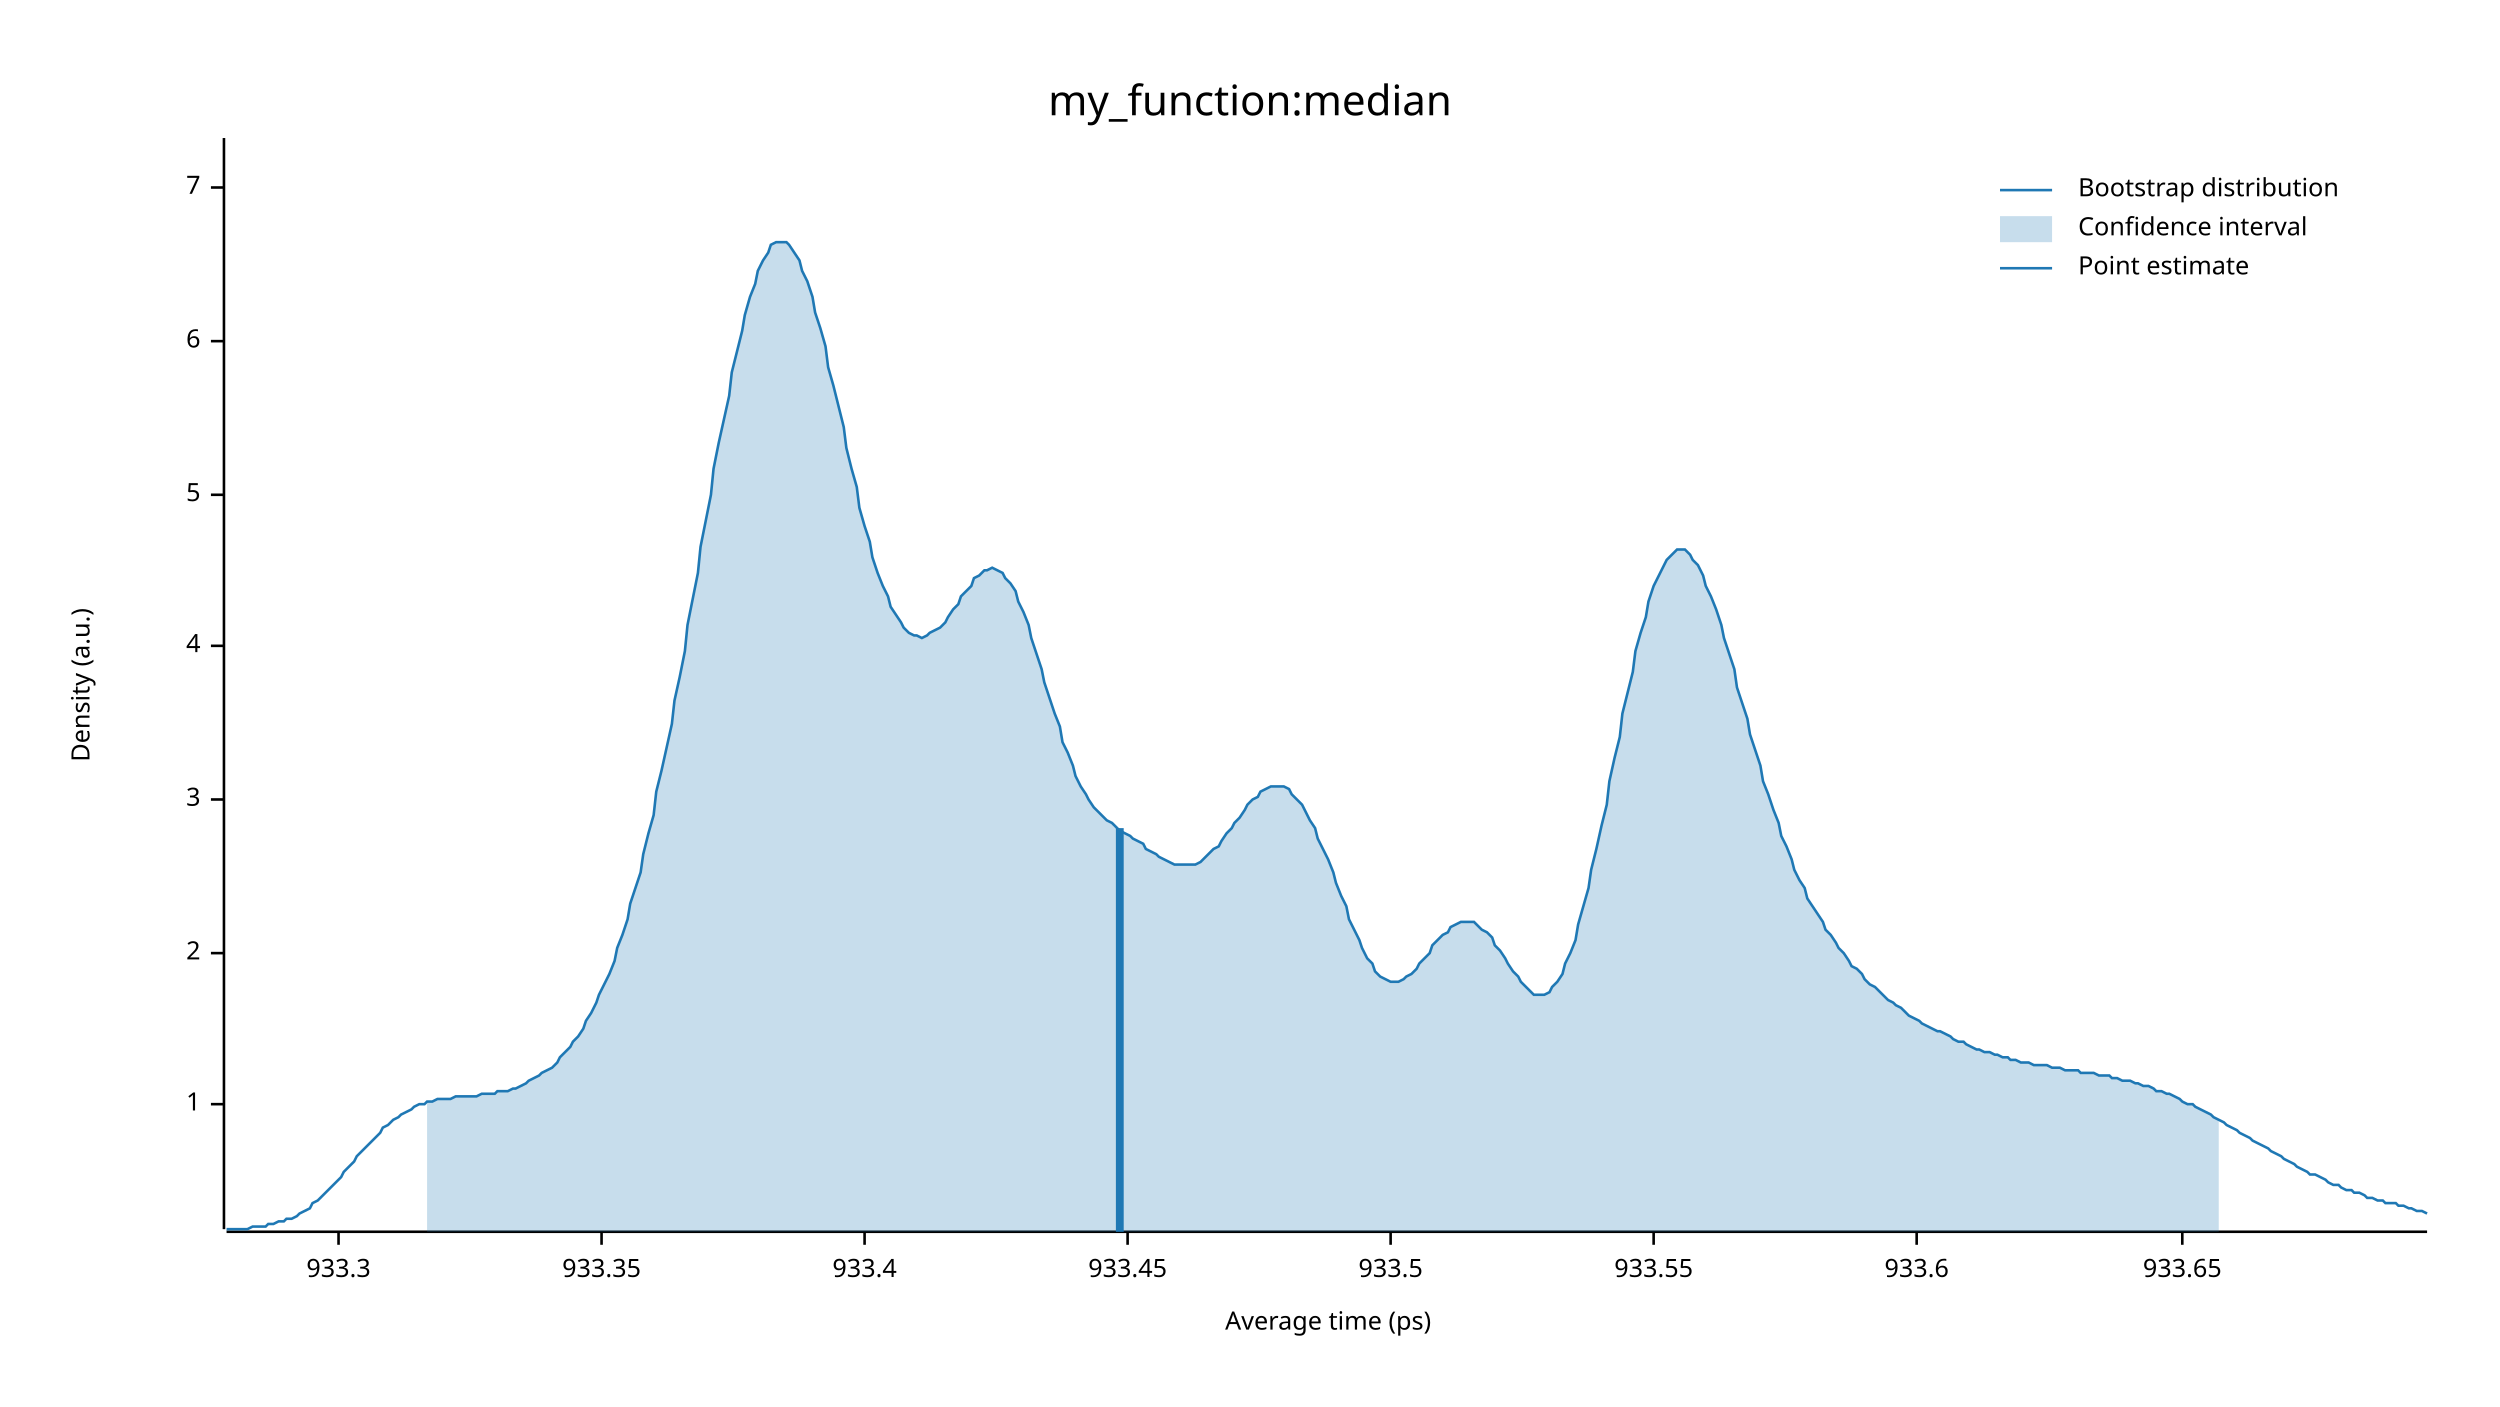
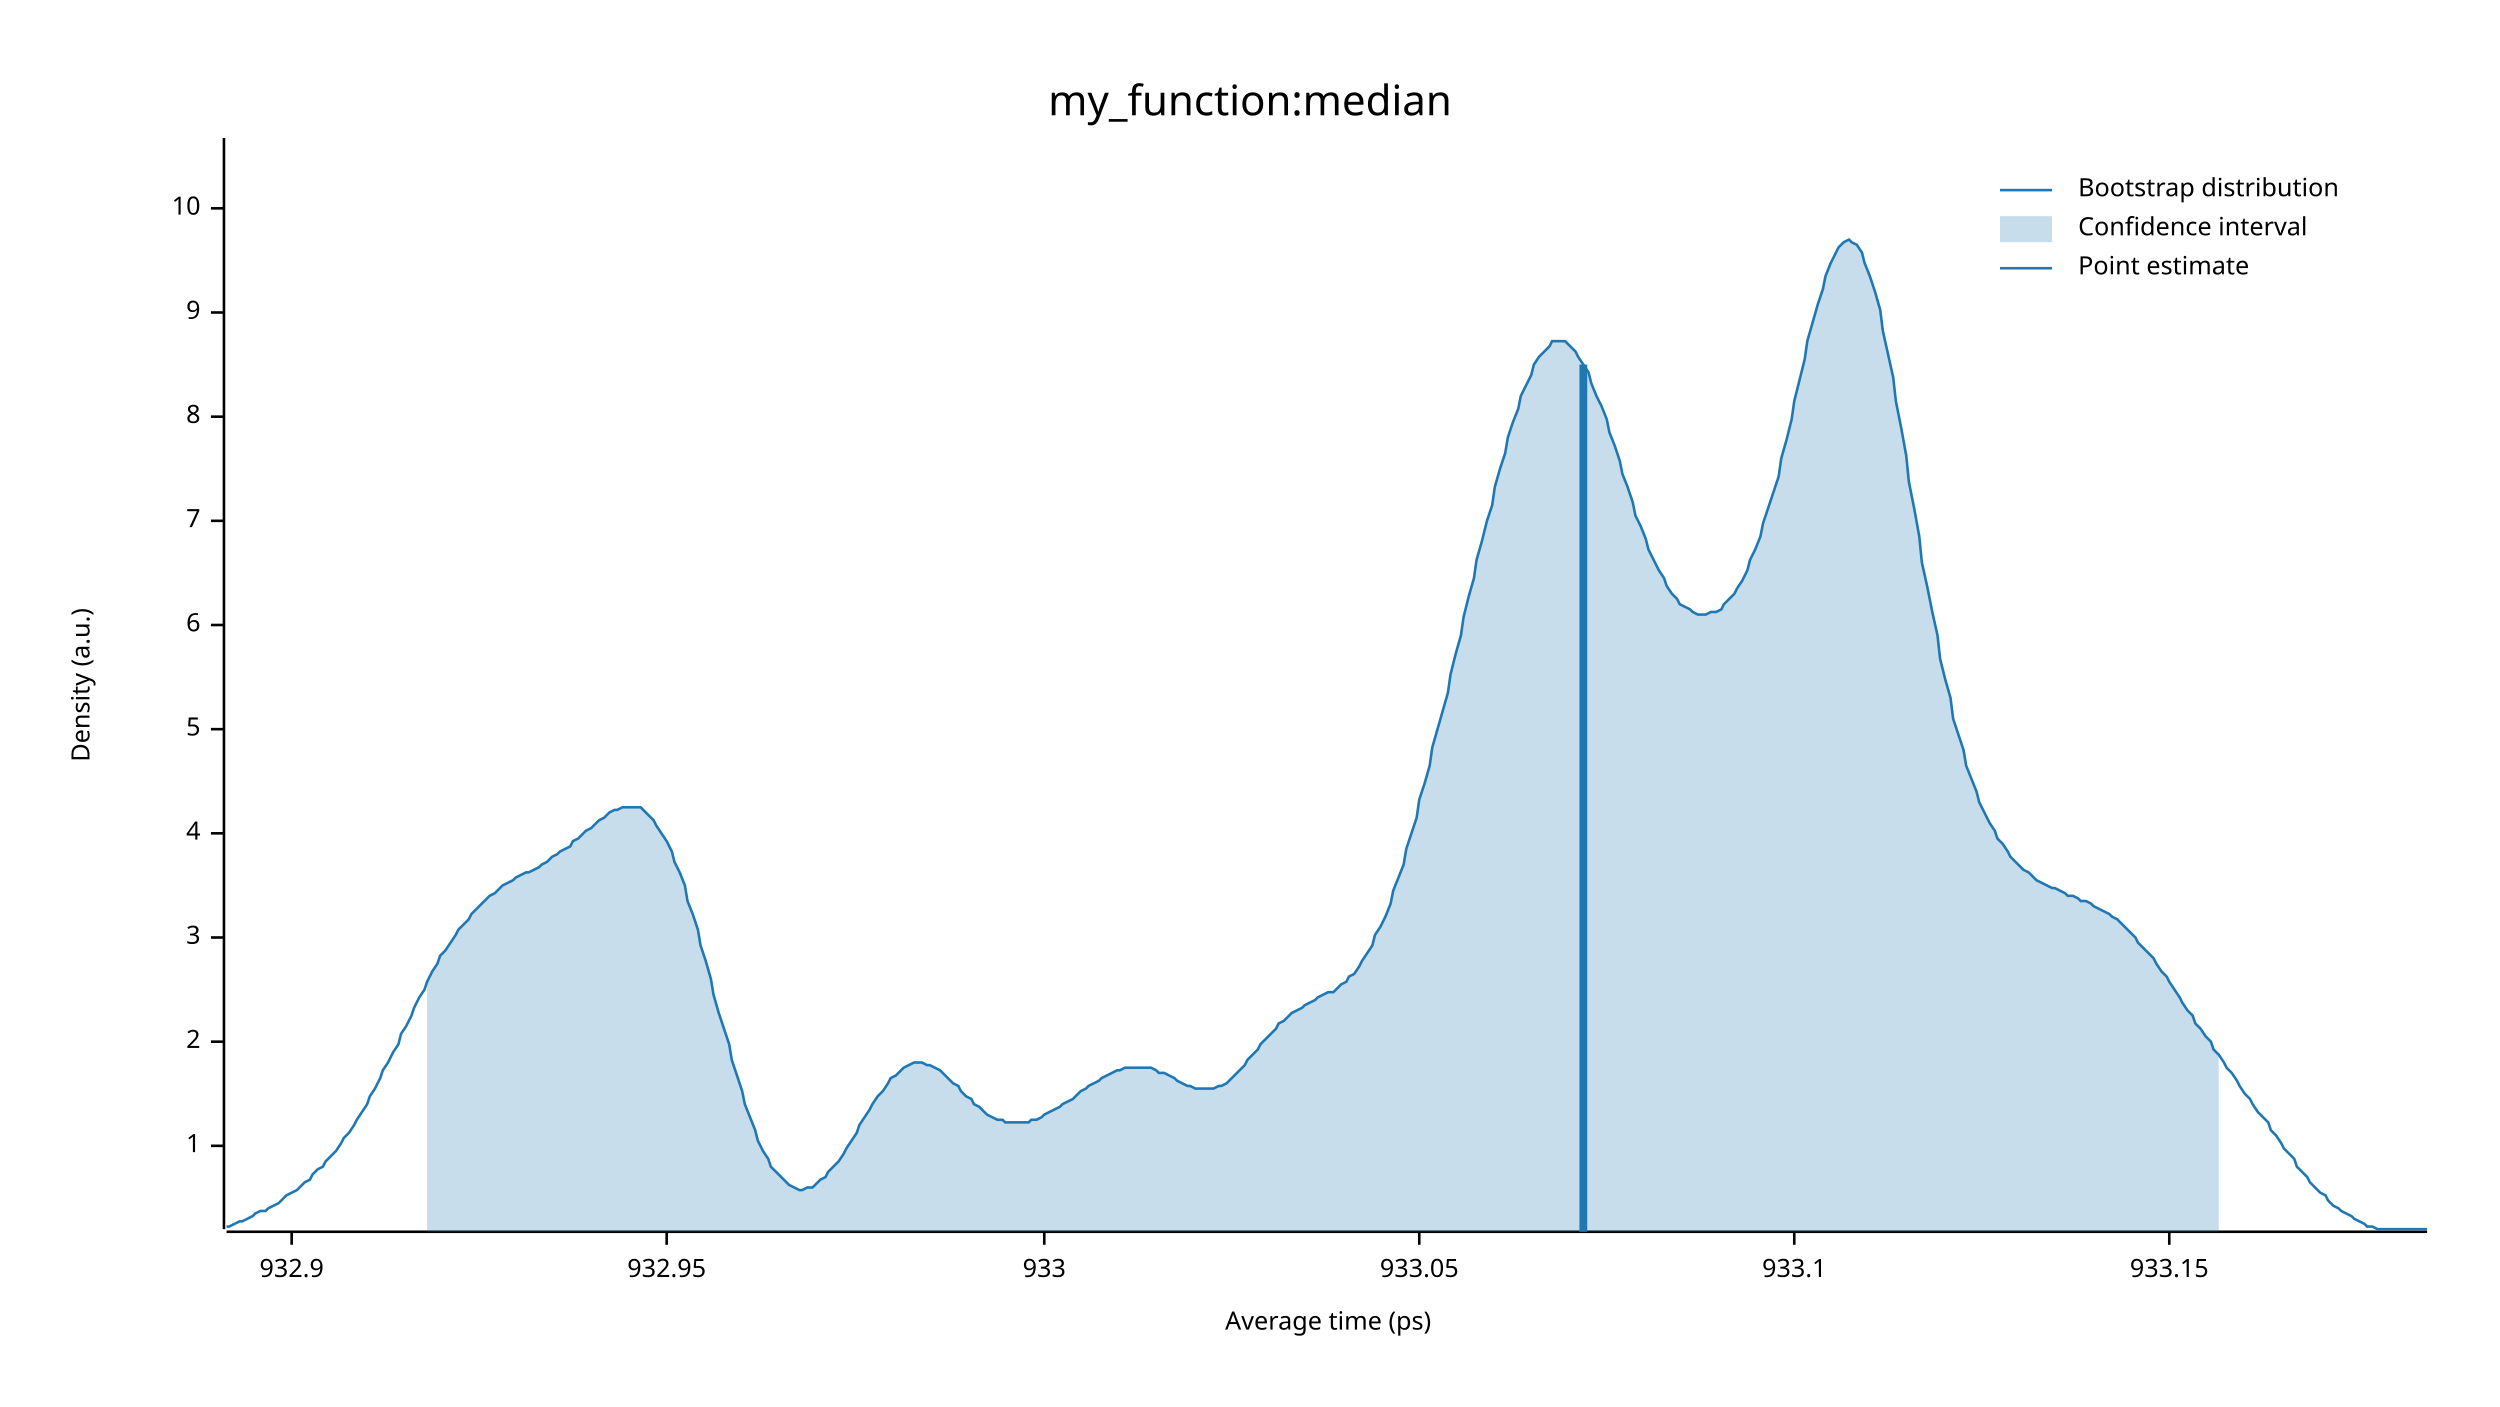
<svg xmlns="http://www.w3.org/2000/svg" width="960" height="540" viewBox="0 0 960 540">
  <text x="480" y="32" dy="0.76em" text-anchor="middle" font-family="sans-serif" font-size="16.129" opacity="1" fill="#000000">
my_function:median
</text>
  <text x="27" y="263" dy="0.76em" text-anchor="middle" font-family="sans-serif" font-size="9.677" opacity="1" fill="#000000" transform="rotate(270, 27, 263)">
Density (a.u.)
</text>
  <text x="510" y="513" dy="-0.5ex" text-anchor="middle" font-family="sans-serif" font-size="9.677" opacity="1" fill="#000000">
Average time (ps)
</text>
  <polyline fill="none" opacity="1" stroke="#000000" stroke-width="1" points="86,53 86,472 " />
-   <text x="77" y="424" dy="0.5ex" text-anchor="end" font-family="sans-serif" font-size="9.677" opacity="1" fill="#000000">
+   <text x="77" y="440" dy="0.5ex" text-anchor="end" font-family="sans-serif" font-size="9.677" opacity="1" fill="#000000">
1
</text>
-   <polyline fill="none" opacity="1" stroke="#000000" stroke-width="1" points="81,424 86,424 " />
-   <text x="77" y="366" dy="0.5ex" text-anchor="end" font-family="sans-serif" font-size="9.677" opacity="1" fill="#000000">
+   <polyline fill="none" opacity="1" stroke="#000000" stroke-width="1" points="81,440 86,440 " />
+   <text x="77" y="400" dy="0.5ex" text-anchor="end" font-family="sans-serif" font-size="9.677" opacity="1" fill="#000000">
2
</text>
-   <polyline fill="none" opacity="1" stroke="#000000" stroke-width="1" points="81,366 86,366 " />
-   <text x="77" y="307" dy="0.5ex" text-anchor="end" font-family="sans-serif" font-size="9.677" opacity="1" fill="#000000">
+   <polyline fill="none" opacity="1" stroke="#000000" stroke-width="1" points="81,400 86,400 " />
+   <text x="77" y="360" dy="0.5ex" text-anchor="end" font-family="sans-serif" font-size="9.677" opacity="1" fill="#000000">
3
</text>
-   <polyline fill="none" opacity="1" stroke="#000000" stroke-width="1" points="81,307 86,307 " />
-   <text x="77" y="248" dy="0.5ex" text-anchor="end" font-family="sans-serif" font-size="9.677" opacity="1" fill="#000000">
+   <polyline fill="none" opacity="1" stroke="#000000" stroke-width="1" points="81,360 86,360 " />
+   <text x="77" y="320" dy="0.5ex" text-anchor="end" font-family="sans-serif" font-size="9.677" opacity="1" fill="#000000">
4
</text>
-   <polyline fill="none" opacity="1" stroke="#000000" stroke-width="1" points="81,248 86,248 " />
-   <text x="77" y="190" dy="0.5ex" text-anchor="end" font-family="sans-serif" font-size="9.677" opacity="1" fill="#000000">
+   <polyline fill="none" opacity="1" stroke="#000000" stroke-width="1" points="81,320 86,320 " />
+   <text x="77" y="280" dy="0.5ex" text-anchor="end" font-family="sans-serif" font-size="9.677" opacity="1" fill="#000000">
5
</text>
-   <polyline fill="none" opacity="1" stroke="#000000" stroke-width="1" points="81,190 86,190 " />
-   <text x="77" y="131" dy="0.5ex" text-anchor="end" font-family="sans-serif" font-size="9.677" opacity="1" fill="#000000">
+   <polyline fill="none" opacity="1" stroke="#000000" stroke-width="1" points="81,280 86,280 " />
+   <text x="77" y="240" dy="0.5ex" text-anchor="end" font-family="sans-serif" font-size="9.677" opacity="1" fill="#000000">
6
</text>
-   <polyline fill="none" opacity="1" stroke="#000000" stroke-width="1" points="81,131 86,131 " />
-   <text x="77" y="72" dy="0.5ex" text-anchor="end" font-family="sans-serif" font-size="9.677" opacity="1" fill="#000000">
+   <polyline fill="none" opacity="1" stroke="#000000" stroke-width="1" points="81,240 86,240 " />
+   <text x="77" y="200" dy="0.5ex" text-anchor="end" font-family="sans-serif" font-size="9.677" opacity="1" fill="#000000">
7
</text>
-   <polyline fill="none" opacity="1" stroke="#000000" stroke-width="1" points="81,72 86,72 " />
+   <polyline fill="none" opacity="1" stroke="#000000" stroke-width="1" points="81,200 86,200 " />
+   <text x="77" y="160" dy="0.5ex" text-anchor="end" font-family="sans-serif" font-size="9.677" opacity="1" fill="#000000">
+ 8
+ </text>
+   <polyline fill="none" opacity="1" stroke="#000000" stroke-width="1" points="81,160 86,160 " />
+   <text x="77" y="120" dy="0.5ex" text-anchor="end" font-family="sans-serif" font-size="9.677" opacity="1" fill="#000000">
+ 9
+ </text>
+   <polyline fill="none" opacity="1" stroke="#000000" stroke-width="1" points="81,120 86,120 " />
+   <text x="77" y="80" dy="0.5ex" text-anchor="end" font-family="sans-serif" font-size="9.677" opacity="1" fill="#000000">
+ 10
+ </text>
+   <polyline fill="none" opacity="1" stroke="#000000" stroke-width="1" points="81,80 86,80 " />
  <polyline fill="none" opacity="1" stroke="#000000" stroke-width="1" points="87,473 932,473 " />
-   <text x="130" y="483" dy="0.76em" text-anchor="middle" font-family="sans-serif" font-size="9.677" opacity="1" fill="#000000">
- 933.3
+   <text x="112" y="483" dy="0.76em" text-anchor="middle" font-family="sans-serif" font-size="9.677" opacity="1" fill="#000000">
+ 932.9
</text>
-   <polyline fill="none" opacity="1" stroke="#000000" stroke-width="1" points="130,473 130,478 " />
-   <text x="231" y="483" dy="0.76em" text-anchor="middle" font-family="sans-serif" font-size="9.677" opacity="1" fill="#000000">
- 933.35
+   <polyline fill="none" opacity="1" stroke="#000000" stroke-width="1" points="112,473 112,478 " />
+   <text x="256" y="483" dy="0.76em" text-anchor="middle" font-family="sans-serif" font-size="9.677" opacity="1" fill="#000000">
+ 932.95
</text>
-   <polyline fill="none" opacity="1" stroke="#000000" stroke-width="1" points="231,473 231,478 " />
-   <text x="332" y="483" dy="0.76em" text-anchor="middle" font-family="sans-serif" font-size="9.677" opacity="1" fill="#000000">
- 933.4
+   <polyline fill="none" opacity="1" stroke="#000000" stroke-width="1" points="256,473 256,478 " />
+   <text x="401" y="483" dy="0.76em" text-anchor="middle" font-family="sans-serif" font-size="9.677" opacity="1" fill="#000000">
+ 933
</text>
-   <polyline fill="none" opacity="1" stroke="#000000" stroke-width="1" points="332,473 332,478 " />
-   <text x="433" y="483" dy="0.76em" text-anchor="middle" font-family="sans-serif" font-size="9.677" opacity="1" fill="#000000">
- 933.45
+   <polyline fill="none" opacity="1" stroke="#000000" stroke-width="1" points="401,473 401,478 " />
+   <text x="545" y="483" dy="0.76em" text-anchor="middle" font-family="sans-serif" font-size="9.677" opacity="1" fill="#000000">
+ 933.05
</text>
-   <polyline fill="none" opacity="1" stroke="#000000" stroke-width="1" points="433,473 433,478 " />
-   <text x="534" y="483" dy="0.76em" text-anchor="middle" font-family="sans-serif" font-size="9.677" opacity="1" fill="#000000">
- 933.5
+   <polyline fill="none" opacity="1" stroke="#000000" stroke-width="1" points="545,473 545,478 " />
+   <text x="689" y="483" dy="0.76em" text-anchor="middle" font-family="sans-serif" font-size="9.677" opacity="1" fill="#000000">
+ 933.1
</text>
-   <polyline fill="none" opacity="1" stroke="#000000" stroke-width="1" points="534,473 534,478 " />
-   <text x="635" y="483" dy="0.76em" text-anchor="middle" font-family="sans-serif" font-size="9.677" opacity="1" fill="#000000">
- 933.55
+   <polyline fill="none" opacity="1" stroke="#000000" stroke-width="1" points="689,473 689,478 " />
+   <text x="833" y="483" dy="0.76em" text-anchor="middle" font-family="sans-serif" font-size="9.677" opacity="1" fill="#000000">
+ 933.15
</text>
-   <polyline fill="none" opacity="1" stroke="#000000" stroke-width="1" points="635,473 635,478 " />
-   <text x="736" y="483" dy="0.76em" text-anchor="middle" font-family="sans-serif" font-size="9.677" opacity="1" fill="#000000">
- 933.6
- </text>
-   <polyline fill="none" opacity="1" stroke="#000000" stroke-width="1" points="736,473 736,478 " />
-   <text x="838" y="483" dy="0.76em" text-anchor="middle" font-family="sans-serif" font-size="9.677" opacity="1" fill="#000000">
- 933.65
- </text>
-   <polyline fill="none" opacity="1" stroke="#000000" stroke-width="1" points="838,473 838,478 " />
-   <polyline fill="none" opacity="1" stroke="#1F78B4" stroke-width="1" points="87,472 88,472 90,472 92,472 93,472 95,472 97,471 98,471 100,471 102,471 103,470 105,470 107,469 109,469 110,468 112,468 114,467 115,466 117,465 119,464 120,462 122,461 124,459 125,458 127,456 129,454 131,452 132,450 134,448 136,446 137,444 139,442 141,440 142,439 144,437 146,435 147,433 149,432 151,430 153,429 154,428 156,427 158,426 159,425 161,424 163,424 164,423 166,423 168,422 169,422 171,422 173,422 175,421 176,421 178,421 180,421 181,421 183,421 185,420 186,420 188,420 190,420 191,419 193,419 195,419 197,418 198,418 200,417 202,416 203,415 205,414 207,413 208,412 210,411 212,410 214,408 215,406 217,404 219,402 220,400 222,398 224,395 225,392 227,389 229,385 230,382 232,378 234,374 236,369 237,364 239,359 241,353 242,347 244,341 246,335 247,328 249,320 251,313 252,304 254,296 256,287 258,278 259,269 261,260 263,250 264,240 266,230 268,220 269,210 271,200 273,190 274,180 276,170 278,161 280,152 281,143 283,135 285,127 286,121 288,114 290,109 291,104 293,100 295,97 296,94 298,93 300,93 302,93 303,94 305,97 307,100 308,104 310,108 312,114 313,120 315,126 317,133 318,141 320,148 322,156 324,164 325,172 327,180 329,187 330,195 332,202 334,208 335,214 337,220 339,225 341,229 342,233 344,236 346,239 347,241 349,243 351,244 352,244 354,245 356,244 357,243 359,242 361,241 363,239 364,237 366,234 368,232 369,229 371,227 373,225 374,222 376,221 378,219 379,219 381,218 383,219 385,220 386,222 388,224 390,227 391,231 393,235 395,240 396,245 398,251 400,257 401,262 403,268 405,274 407,279 408,285 410,289 412,294 413,298 415,302 417,305 418,307 420,310 422,312 423,313 425,315 427,316 429,318 430,319 432,320 434,321 435,322 437,323 439,324 440,326 442,327 444,328 445,329 447,330 449,331 451,332 452,332 454,332 456,332 457,332 459,332 461,331 462,330 464,328 466,326 468,325 469,323 471,320 473,318 474,316 476,314 478,311 479,309 481,307 483,306 484,304 486,303 488,302 490,302 491,302 493,302 495,303 496,305 498,307 500,309 501,311 503,315 505,318 506,322 508,326 510,330 512,335 513,339 515,344 517,348 518,353 520,357 522,361 523,364 525,368 527,370 528,373 530,375 532,376 534,377 535,377 537,377 539,376 540,375 542,374 544,372 545,370 547,368 549,366 550,363 552,361 554,359 556,358 557,356 559,355 561,354 562,354 564,354 566,354 567,355 569,357 571,358 573,360 574,363 576,365 578,368 579,370 581,373 583,375 584,377 586,379 588,381 589,382 591,382 593,382 595,381 596,379 598,377 600,374 601,370 603,366 605,361 606,355 608,348 610,341 611,334 613,326 615,317 617,309 618,300 620,291 622,283 623,274 625,266 627,258 628,250 630,243 632,237 633,231 635,225 637,221 639,217 640,215 642,213 644,211 645,211 647,211 649,213 650,215 652,217 654,221 655,225 657,229 659,234 661,240 662,245 664,251 666,257 667,264 669,270 671,276 672,282 674,288 676,294 677,300 679,305 681,311 683,316 684,321 686,325 688,330 689,334 691,338 693,341 694,345 696,348 698,351 700,354 701,357 703,359 705,362 706,364 708,366 710,369 711,371 713,372 715,374 716,376 718,378 720,379 722,381 723,382 725,384 727,385 728,386 730,387 732,389 733,390 735,391 737,392 738,393 740,394 742,395 744,396 745,396 747,397 749,398 750,399 752,400 754,400 755,401 757,402 759,403 760,403 762,404 764,404 766,405 767,405 769,406 771,406 772,407 774,407 776,408 777,408 779,408 781,409 782,409 784,409 786,409 788,410 789,410 791,410 793,411 794,411 796,411 798,411 799,412 801,412 803,412 804,412 806,413 808,413 810,413 811,414 813,414 815,415 816,415 818,415 820,416 821,416 823,417 825,417 827,418 828,419 830,419 832,420 833,420 835,421 837,422 838,423 840,424 842,424 843,425 845,426 847,427 849,428 850,429 852,430 854,431 855,432 857,433 859,434 860,435 862,436 864,437 865,438 867,439 869,440 871,441 872,442 874,443 876,444 877,445 879,446 881,447 882,448 884,449 886,450 887,451 889,451 891,452 893,453 894,454 896,455 898,455 899,456 901,457 903,457 904,458 906,458 908,459 909,460 911,460 913,461 915,461 916,462 918,462 920,462 921,463 923,463 925,464 926,464 928,465 930,465 932,466 " />
-   <polygon opacity="0.25" fill="#1F78B4" points="164,423 166,423 168,422 169,422 171,422 173,422 175,421 176,421 178,421 180,421 181,421 183,421 185,420 186,420 188,420 190,420 191,419 193,419 195,419 197,418 198,418 200,417 202,416 203,415 205,414 207,413 208,412 210,411 212,410 214,408 215,406 217,404 219,402 220,400 222,398 224,395 225,392 227,389 229,385 230,382 232,378 234,374 236,369 237,364 239,359 241,353 242,347 244,341 246,335 247,328 249,320 251,313 252,304 254,296 256,287 258,278 259,269 261,260 263,250 264,240 266,230 268,220 269,210 271,200 273,190 274,180 276,170 278,161 280,152 281,143 283,135 285,127 286,121 288,114 290,109 291,104 293,100 295,97 296,94 298,93 300,93 302,93 303,94 305,97 307,100 308,104 310,108 312,114 313,120 315,126 317,133 318,141 320,148 322,156 324,164 325,172 327,180 329,187 330,195 332,202 334,208 335,214 337,220 339,225 341,229 342,233 344,236 346,239 347,241 349,243 351,244 352,244 354,245 356,244 357,243 359,242 361,241 363,239 364,237 366,234 368,232 369,229 371,227 373,225 374,222 376,221 378,219 379,219 381,218 383,219 385,220 386,222 388,224 390,227 391,231 393,235 395,240 396,245 398,251 400,257 401,262 403,268 405,274 407,279 408,285 410,289 412,294 413,298 415,302 417,305 418,307 420,310 422,312 423,313 425,315 427,316 429,318 430,319 432,320 434,321 435,322 437,323 439,324 440,326 442,327 444,328 445,329 447,330 449,331 451,332 452,332 454,332 456,332 457,332 459,332 461,331 462,330 464,328 466,326 468,325 469,323 471,320 473,318 474,316 476,314 478,311 479,309 481,307 483,306 484,304 486,303 488,302 490,302 491,302 493,302 495,303 496,305 498,307 500,309 501,311 503,315 505,318 506,322 508,326 510,330 512,335 513,339 515,344 517,348 518,353 520,357 522,361 523,364 525,368 527,370 528,373 530,375 532,376 534,377 535,377 537,377 539,376 540,375 542,374 544,372 545,370 547,368 549,366 550,363 552,361 554,359 556,358 557,356 559,355 561,354 562,354 564,354 566,354 567,355 569,357 571,358 573,360 574,363 576,365 578,368 579,370 581,373 583,375 584,377 586,379 588,381 589,382 591,382 593,382 595,381 596,379 598,377 600,374 601,370 603,366 605,361 606,355 608,348 610,341 611,334 613,326 615,317 617,309 618,300 620,291 622,283 623,274 625,266 627,258 628,250 630,243 632,237 633,231 635,225 637,221 639,217 640,215 642,213 644,211 645,211 647,211 649,213 650,215 652,217 654,221 655,225 657,229 659,234 661,240 662,245 664,251 666,257 667,264 669,270 671,276 672,282 674,288 676,294 677,300 679,305 681,311 683,316 684,321 686,325 688,330 689,334 691,338 693,341 694,345 696,348 698,351 700,354 701,357 703,359 705,362 706,364 708,366 710,369 711,371 713,372 715,374 716,376 718,378 720,379 722,381 723,382 725,384 727,385 728,386 730,387 732,389 733,390 735,391 737,392 738,393 740,394 742,395 744,396 745,396 747,397 749,398 750,399 752,400 754,400 755,401 757,402 759,403 760,403 762,404 764,404 766,405 767,405 769,406 771,406 772,407 774,407 776,408 777,408 779,408 781,409 782,409 784,409 786,409 788,410 789,410 791,410 793,411 794,411 796,411 798,411 799,412 801,412 803,412 804,412 806,413 808,413 810,413 811,414 813,414 815,415 816,415 818,415 820,416 821,416 823,417 825,417 827,418 828,419 830,419 832,420 833,420 835,421 837,422 838,423 840,424 842,424 843,425 845,426 847,427 849,428 850,429 852,430 852,473 164,473 " />
-   <polyline fill="none" opacity="1" stroke="#1F78B4" stroke-width="3" points="430,473 430,318 " />
+   <polyline fill="none" opacity="1" stroke="#000000" stroke-width="1" points="833,473 833,478 " />
+   <polyline fill="none" opacity="1" stroke="#1F78B4" stroke-width="1" points="87,471 88,471 90,470 92,469 93,469 95,468 97,467 98,466 100,465 102,465 103,464 105,463 107,462 109,460 110,459 112,458 114,457 115,456 117,454 119,453 120,451 122,449 124,448 125,446 127,444 129,442 131,439 132,437 134,435 136,432 137,430 139,427 141,424 142,421 144,418 146,414 147,411 149,408 151,404 153,401 154,397 156,394 158,390 159,387 161,383 163,380 164,377 166,373 168,370 169,367 171,365 173,362 175,359 176,357 178,355 180,353 181,351 183,349 185,347 186,346 188,344 190,343 191,342 193,340 195,339 197,338 198,337 200,336 202,335 203,335 205,334 207,333 208,332 210,331 212,329 214,328 215,327 217,326 219,325 220,323 222,322 224,320 225,319 227,318 229,316 230,315 232,314 234,312 236,311 237,311 239,310 241,310 242,310 244,310 246,310 247,311 249,313 251,315 252,317 254,320 256,323 258,327 259,331 261,335 263,340 264,346 266,351 268,357 269,363 271,369 273,376 274,382 276,389 278,395 280,401 281,407 283,413 285,419 286,424 288,429 290,434 291,438 293,442 295,445 296,448 298,450 300,452 302,454 303,455 305,456 307,457 308,457 310,456 312,456 313,455 315,453 317,452 318,450 320,448 322,446 324,443 325,441 327,438 329,435 330,432 332,429 334,426 335,424 337,421 339,419 341,416 342,414 344,413 346,411 347,410 349,409 351,408 352,408 354,408 356,409 357,409 359,410 361,411 363,413 364,414 366,416 368,417 369,419 371,421 373,422 374,424 376,425 378,427 379,428 381,429 383,430 385,430 386,431 388,431 390,431 391,431 393,431 395,431 396,430 398,430 400,429 401,428 403,427 405,426 407,425 408,424 410,423 412,422 413,421 415,419 417,418 418,417 420,416 422,415 423,414 425,413 427,412 429,411 430,411 432,410 434,410 435,410 437,410 439,410 440,410 442,410 444,411 445,412 447,412 449,413 451,414 452,415 454,416 456,417 457,417 459,418 461,418 462,418 464,418 466,418 468,417 469,417 471,416 473,414 474,413 476,411 478,409 479,407 481,405 483,403 484,401 486,399 488,397 490,395 491,393 493,392 495,390 496,389 498,388 500,387 501,386 503,385 505,384 506,383 508,382 510,381 512,381 513,380 515,378 517,377 518,375 520,374 522,371 523,369 525,366 527,363 528,359 530,356 532,352 534,347 535,342 537,337 539,332 540,326 542,320 544,314 545,307 547,301 549,294 550,287 552,280 554,273 556,266 557,259 559,251 561,244 562,237 564,229 566,222 567,215 569,208 571,200 573,194 574,187 576,180 578,174 579,168 581,162 583,157 584,152 586,148 588,144 589,140 591,137 593,135 595,133 596,131 598,131 600,131 601,131 603,133 605,135 606,137 608,140 610,143 611,147 613,152 615,156 617,161 618,166 620,171 622,177 623,182 625,187 627,193 628,198 630,202 632,207 633,211 635,215 637,219 639,222 640,225 642,228 644,230 645,232 647,233 649,234 650,235 652,236 654,236 655,236 657,235 659,235 661,234 662,232 664,230 666,228 667,226 669,223 671,219 672,215 674,211 676,206 677,201 679,195 681,189 683,183 684,176 686,169 688,161 689,154 691,146 693,138 694,131 696,124 698,117 700,111 701,106 703,101 705,97 706,95 708,93 710,92 711,93 713,94 715,97 716,101 718,106 720,112 722,119 723,127 725,136 727,145 728,154 730,164 732,175 733,185 735,195 737,206 738,216 740,225 742,235 744,244 745,253 747,261 749,268 750,276 752,282 754,288 755,294 757,299 759,304 760,308 762,312 764,316 766,319 767,322 769,324 771,327 772,329 774,331 776,333 777,334 779,335 781,337 782,338 784,339 786,340 788,341 789,341 791,342 793,343 794,344 796,344 798,345 799,346 801,346 803,347 804,348 806,349 808,350 810,351 811,352 813,353 815,355 816,356 818,358 820,360 821,362 823,364 825,366 827,368 828,370 830,373 832,375 833,377 835,380 837,383 838,385 840,388 842,390 843,393 845,395 847,398 849,400 850,403 852,405 854,408 855,410 857,412 859,415 860,417 862,420 864,422 865,424 867,427 869,429 871,431 872,434 874,436 876,439 877,441 879,443 881,445 882,448 884,450 886,452 887,454 889,456 891,458 893,459 894,461 896,463 898,464 899,465 901,466 903,467 904,468 906,469 908,470 909,471 911,471 913,472 915,472 916,472 918,472 920,472 921,472 923,472 925,472 926,472 928,472 930,472 932,472 " />
+   <polygon opacity="0.25" fill="#1F78B4" points="164,377 166,373 168,370 169,367 171,365 173,362 175,359 176,357 178,355 180,353 181,351 183,349 185,347 186,346 188,344 190,343 191,342 193,340 195,339 197,338 198,337 200,336 202,335 203,335 205,334 207,333 208,332 210,331 212,329 214,328 215,327 217,326 219,325 220,323 222,322 224,320 225,319 227,318 229,316 230,315 232,314 234,312 236,311 237,311 239,310 241,310 242,310 244,310 246,310 247,311 249,313 251,315 252,317 254,320 256,323 258,327 259,331 261,335 263,340 264,346 266,351 268,357 269,363 271,369 273,376 274,382 276,389 278,395 280,401 281,407 283,413 285,419 286,424 288,429 290,434 291,438 293,442 295,445 296,448 298,450 300,452 302,454 303,455 305,456 307,457 308,457 310,456 312,456 313,455 315,453 317,452 318,450 320,448 322,446 324,443 325,441 327,438 329,435 330,432 332,429 334,426 335,424 337,421 339,419 341,416 342,414 344,413 346,411 347,410 349,409 351,408 352,408 354,408 356,409 357,409 359,410 361,411 363,413 364,414 366,416 368,417 369,419 371,421 373,422 374,424 376,425 378,427 379,428 381,429 383,430 385,430 386,431 388,431 390,431 391,431 393,431 395,431 396,430 398,430 400,429 401,428 403,427 405,426 407,425 408,424 410,423 412,422 413,421 415,419 417,418 418,417 420,416 422,415 423,414 425,413 427,412 429,411 430,411 432,410 434,410 435,410 437,410 439,410 440,410 442,410 444,411 445,412 447,412 449,413 451,414 452,415 454,416 456,417 457,417 459,418 461,418 462,418 464,418 466,418 468,417 469,417 471,416 473,414 474,413 476,411 478,409 479,407 481,405 483,403 484,401 486,399 488,397 490,395 491,393 493,392 495,390 496,389 498,388 500,387 501,386 503,385 505,384 506,383 508,382 510,381 512,381 513,380 515,378 517,377 518,375 520,374 522,371 523,369 525,366 527,363 528,359 530,356 532,352 534,347 535,342 537,337 539,332 540,326 542,320 544,314 545,307 547,301 549,294 550,287 552,280 554,273 556,266 557,259 559,251 561,244 562,237 564,229 566,222 567,215 569,208 571,200 573,194 574,187 576,180 578,174 579,168 581,162 583,157 584,152 586,148 588,144 589,140 591,137 593,135 595,133 596,131 598,131 600,131 601,131 603,133 605,135 606,137 608,140 610,143 611,147 613,152 615,156 617,161 618,166 620,171 622,177 623,182 625,187 627,193 628,198 630,202 632,207 633,211 635,215 637,219 639,222 640,225 642,228 644,230 645,232 647,233 649,234 650,235 652,236 654,236 655,236 657,235 659,235 661,234 662,232 664,230 666,228 667,226 669,223 671,219 672,215 674,211 676,206 677,201 679,195 681,189 683,183 684,176 686,169 688,161 689,154 691,146 693,138 694,131 696,124 698,117 700,111 701,106 703,101 705,97 706,95 708,93 710,92 711,93 713,94 715,97 716,101 718,106 720,112 722,119 723,127 725,136 727,145 728,154 730,164 732,175 733,185 735,195 737,206 738,216 740,225 742,235 744,244 745,253 747,261 749,268 750,276 752,282 754,288 755,294 757,299 759,304 760,308 762,312 764,316 766,319 767,322 769,324 771,327 772,329 774,331 776,333 777,334 779,335 781,337 782,338 784,339 786,340 788,341 789,341 791,342 793,343 794,344 796,344 798,345 799,346 801,346 803,347 804,348 806,349 808,350 810,351 811,352 813,353 815,355 816,356 818,358 820,360 821,362 823,364 825,366 827,368 828,370 830,373 832,375 833,377 835,380 837,383 838,385 840,388 842,390 843,393 845,395 847,398 849,400 850,403 852,405 852,473 164,473 " />
+   <polyline fill="none" opacity="1" stroke="#1F78B4" stroke-width="3" points="608,473 608,140 " />
  <text x="798" y="68" dy="0.76em" text-anchor="start" font-family="sans-serif" font-size="9.677" opacity="1" fill="#000000">
Bootstrap distribution
</text>
  <text x="798" y="83" dy="0.76em" text-anchor="start" font-family="sans-serif" font-size="9.677" opacity="1" fill="#000000">
Confidence interval
</text>
  <text x="798" y="98" dy="0.76em" text-anchor="start" font-family="sans-serif" font-size="9.677" opacity="1" fill="#000000">
Point estimate
</text>
  <polyline fill="none" opacity="1" stroke="#1F78B4" stroke-width="1" points="768,73 788,73 " />
  <rect x="768" y="83" width="20" height="10" opacity="0.25" fill="#1F78B4" stroke="none" />
  <polyline fill="none" opacity="1" stroke="#1F78B4" stroke-width="1" points="768,103 788,103 " />
</svg>
